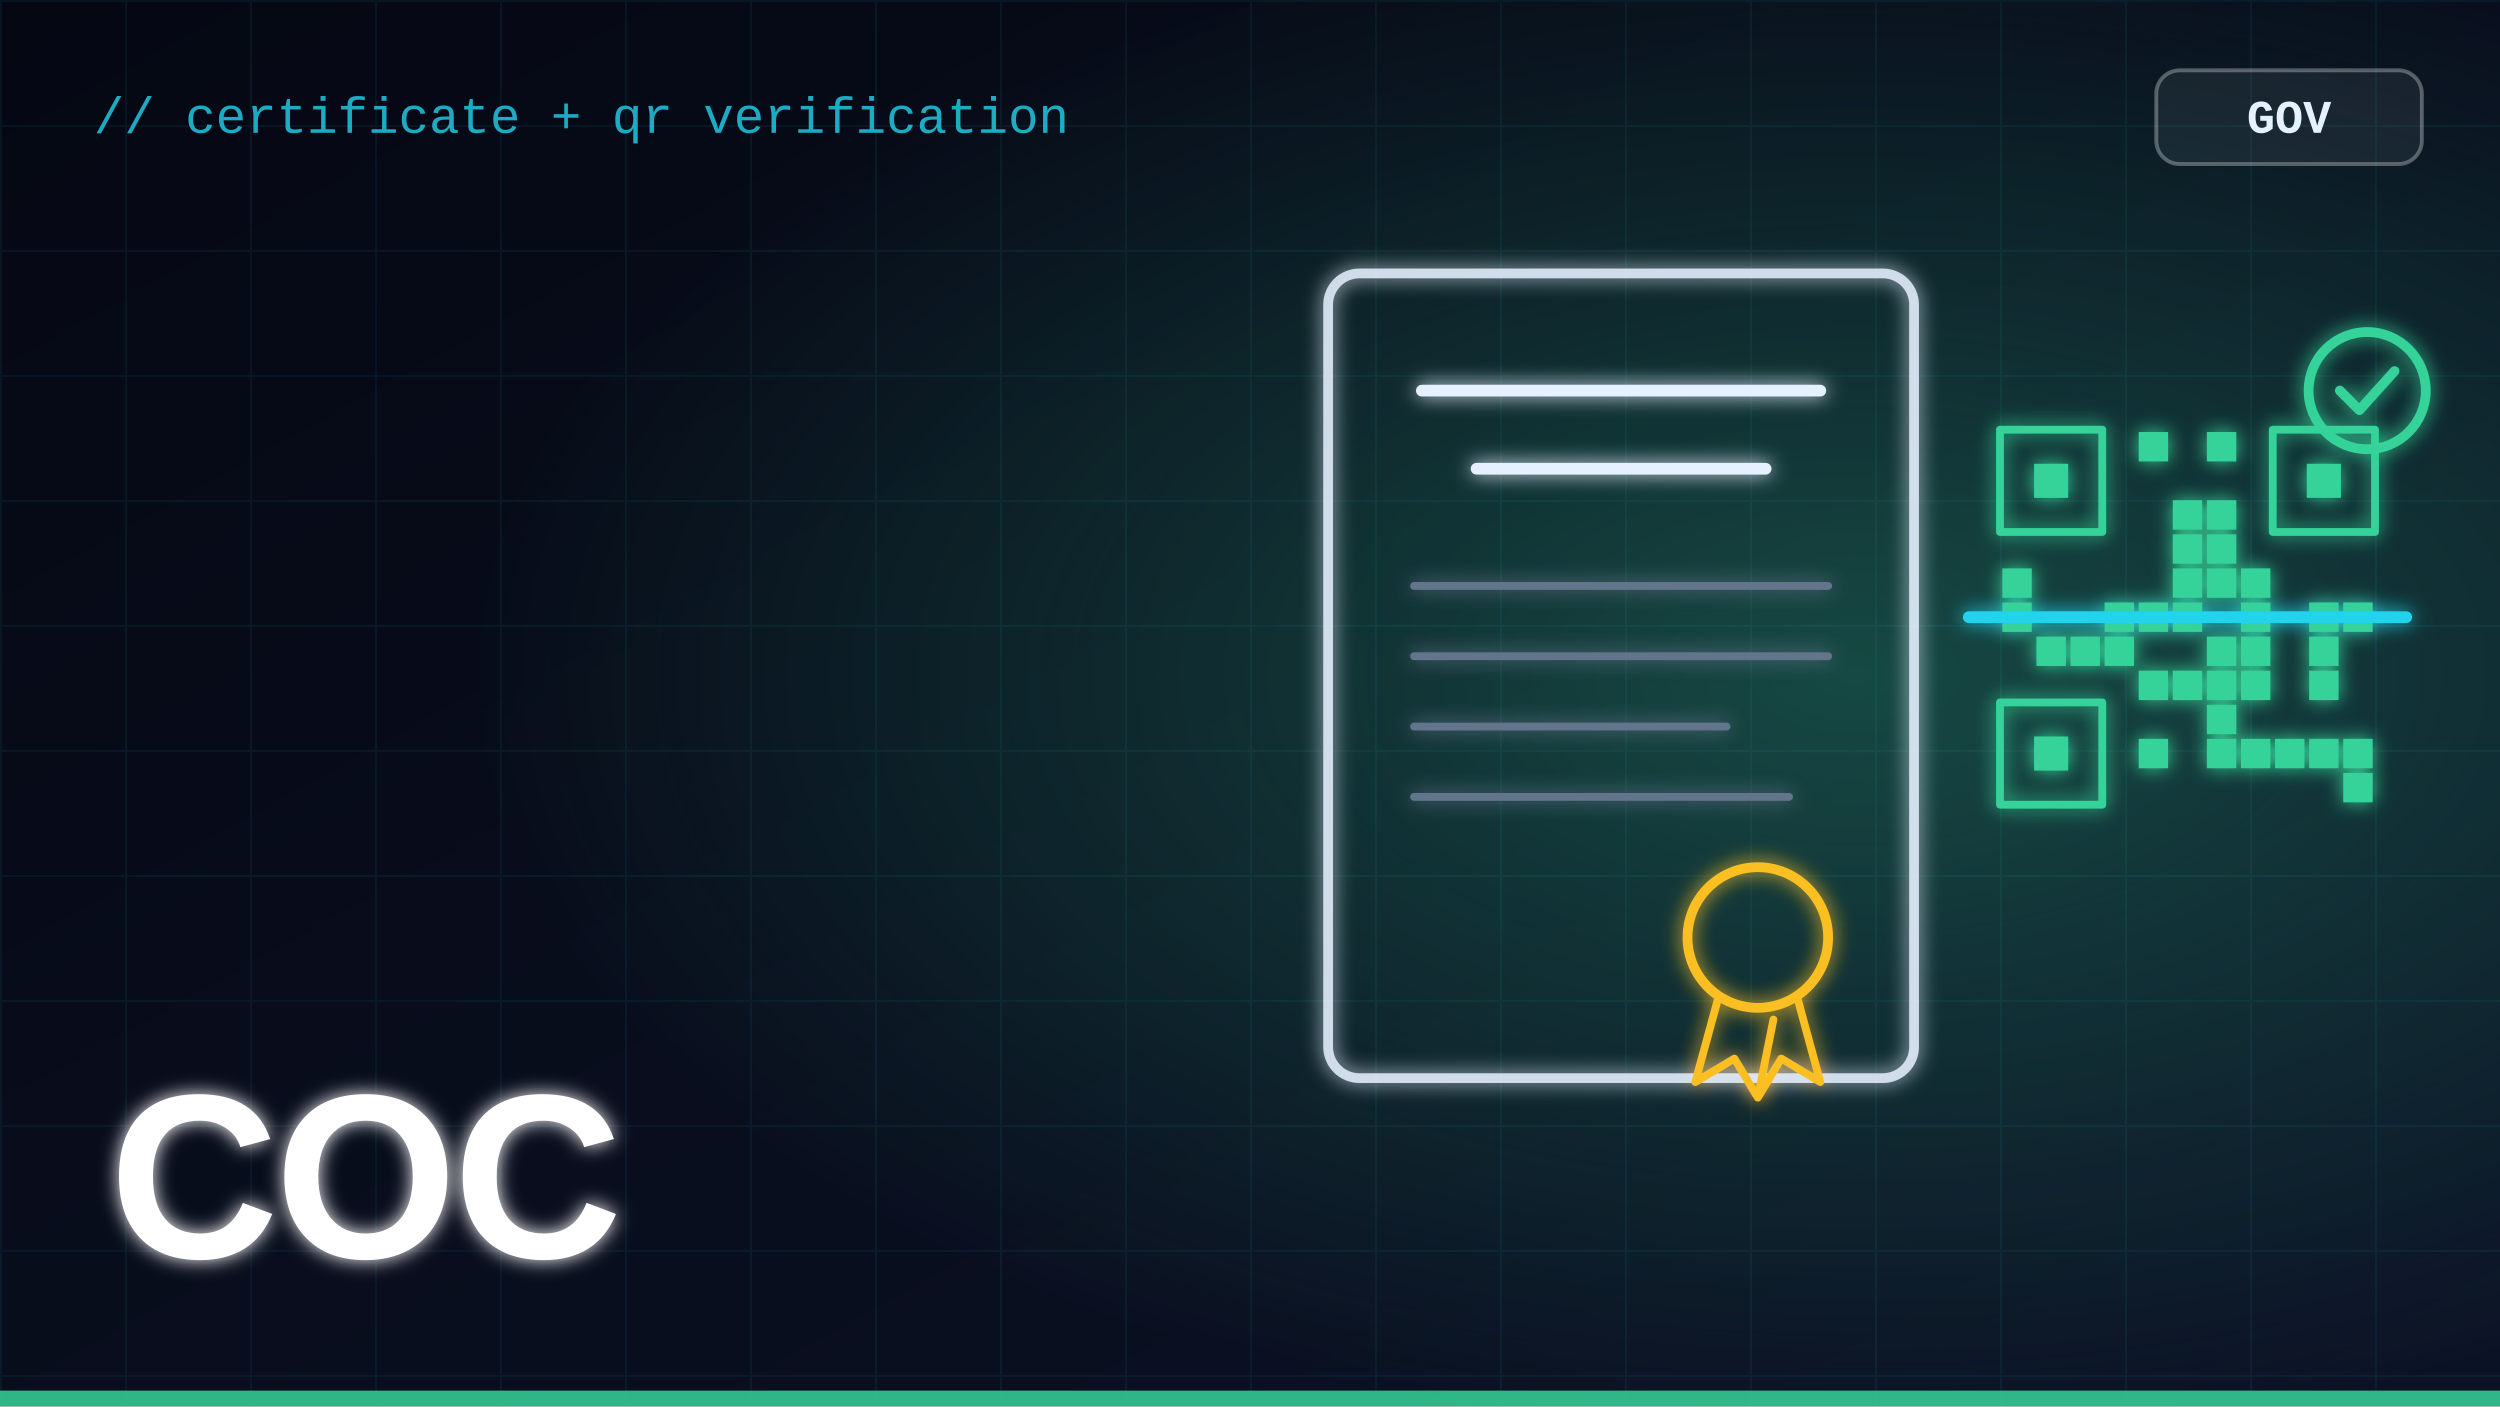
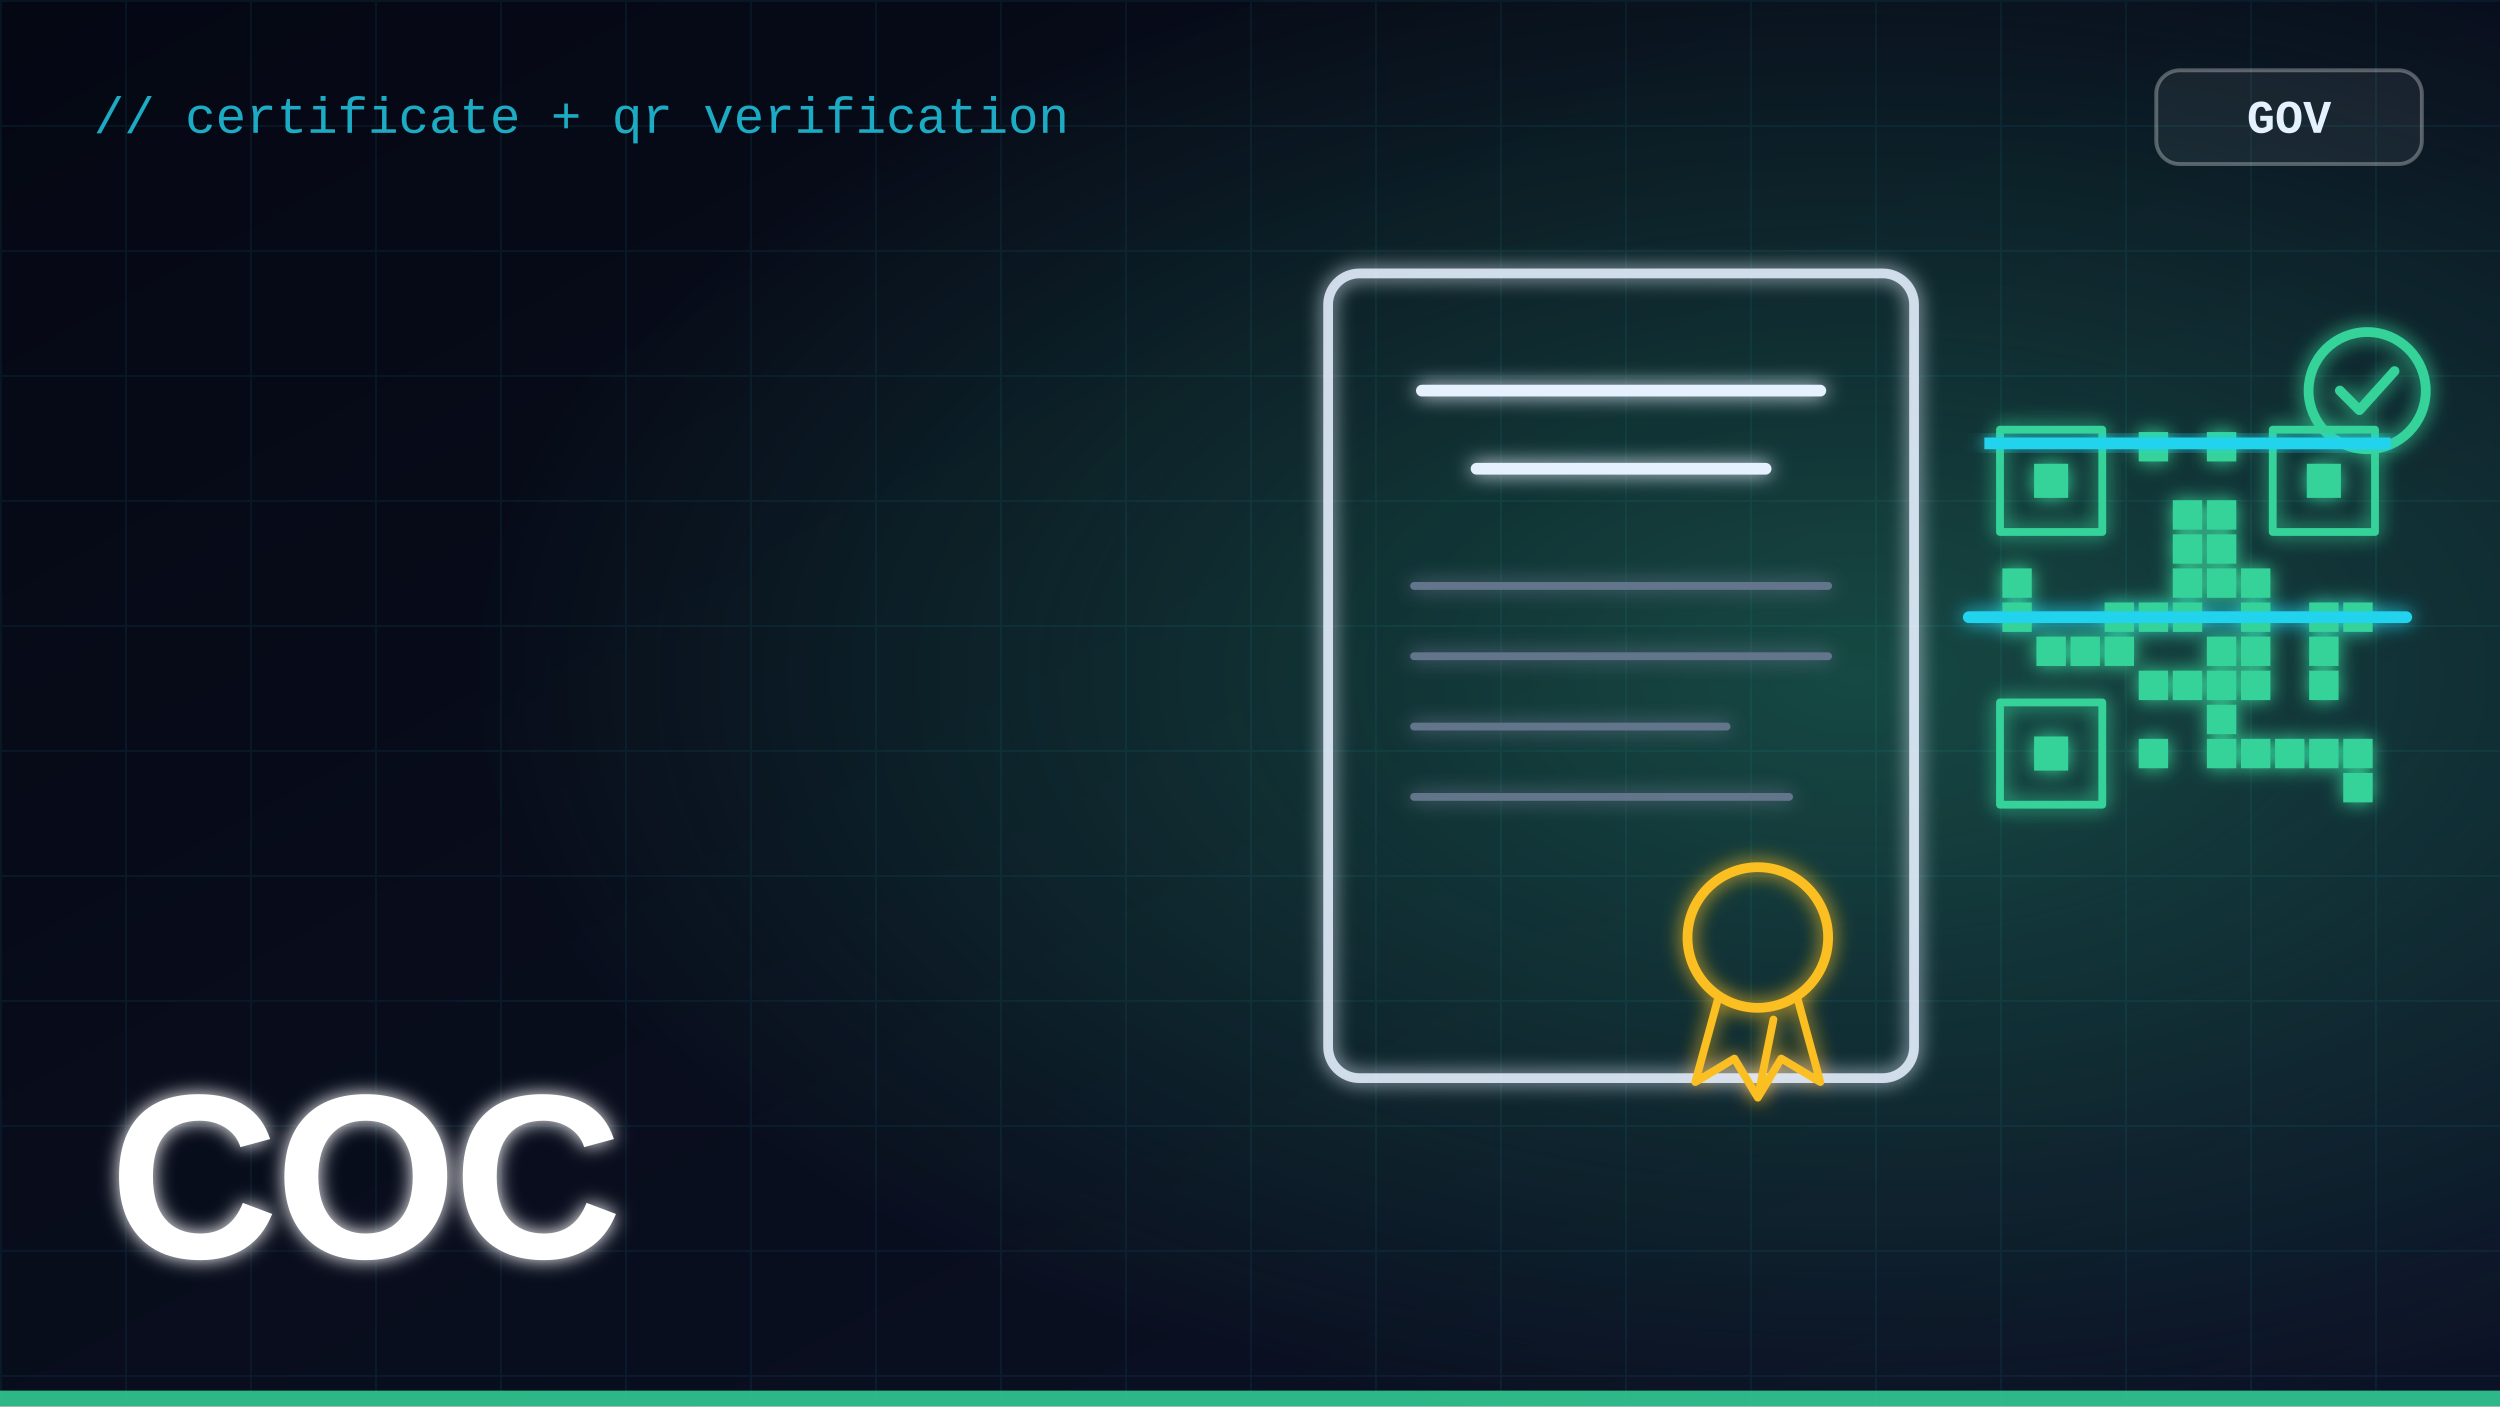
<svg xmlns="http://www.w3.org/2000/svg" viewBox="0 0 640 360" width="640" height="360">
  <defs>
    <linearGradient id="bg" x1="0" y1="0" x2="1" y2="1">
      <stop offset="0" stop-color="#050813" />
      <stop offset="1" stop-color="#0c1226" />
    </linearGradient>
    <radialGradient id="glow" cx="0.74" cy="0.48" r="0.55">
      <stop offset="0" stop-color="#34d399" stop-opacity="0.30" />
      <stop offset="1" stop-color="#34d399" stop-opacity="0" />
    </radialGradient>
    <pattern id="grid" width="32" height="32" patternUnits="userSpaceOnUse">
      <path d="M32 0H0V32" fill="none" stroke="#22d3ee" stroke-opacity="0.07" />
    </pattern>
    <filter id="neon" x="-30%" y="-30%" width="160%" height="160%">
      <feGaussianBlur stdDeviation="2.4" result="b" />
      <feMerge>
        <feMergeNode in="b" />
        <feMergeNode in="SourceGraphic" />
      </feMerge>
    </filter>
+     <linearGradient id="scanG" x1="0" y1="0" x2="0" y2="1">
+       <stop offset="0" stop-color="#34d399" stop-opacity="0" />
+       <stop offset="1" stop-color="#34d399" stop-opacity="0.13" />
+     </linearGradient>
  </defs>
  <rect width="640" height="360" fill="url(#bg)" />
  <rect width="640" height="360" fill="url(#grid)" />
  <rect width="640" height="360" fill="url(#glow)" />
  <g filter="url(#neon)" fill="none" stroke-width="2.5" stroke-linecap="round" stroke-linejoin="round">
    <rect x="340" y="70" width="150" height="206" rx="8" stroke="#e6f1ff" stroke-opacity=".85" />
    <path d="M364 100h102M378 120h74" stroke="#e6f1ff" stroke-width="3" />
    <path d="M362 150h106M362 168h106M362 186h80M362 204h96" stroke="#64748b" stroke-width="2" />
    <circle cx="450" cy="240" r="18" stroke="#fbbf24" />
    <path d="M440 255l-6 22 10-6 6 10 4-20M460 255l6 22-10-6-6 10" stroke="#fbbf24" stroke-width="2" />
    <rect x="512" y="110" width="26.182" height="26.182" stroke="#34d399" stroke-width="2" />
    <rect x="520.727" y="118.727" width="8.727" height="8.727" fill="#34d399" stroke="none" />
    <rect x="581.818" y="110" width="26.182" height="26.182" stroke="#34d399" stroke-width="2" />
    <rect x="590.545" y="118.727" width="8.727" height="8.727" fill="#34d399" stroke="none" />
    <rect x="512" y="179.818" width="26.182" height="26.182" stroke="#34d399" stroke-width="2" />
    <rect x="520.727" y="188.545" width="8.727" height="8.727" fill="#34d399" stroke="none" />
    <rect x="512.6" y="145.509" width="7.527" height="7.527" fill="#34d399" stroke="none" />
    <rect x="512.6" y="154.236" width="7.527" height="7.527" fill="#34d399" stroke="none" />
    <rect x="521.327" y="162.964" width="7.527" height="7.527" fill="#34d399" stroke="none" />
    <rect x="530.055" y="162.964" width="7.527" height="7.527" fill="#34d399" stroke="none" />
    <rect x="538.782" y="154.236" width="7.527" height="7.527" fill="#34d399" stroke="none" />
    <rect x="538.782" y="162.964" width="7.527" height="7.527" fill="#34d399" stroke="none" />
    <rect x="547.509" y="110.6" width="7.527" height="7.527" fill="#34d399" stroke="none" />
    <rect x="547.509" y="154.236" width="7.527" height="7.527" fill="#34d399" stroke="none" />
    <rect x="547.509" y="171.691" width="7.527" height="7.527" fill="#34d399" stroke="none" />
    <rect x="547.509" y="189.145" width="7.527" height="7.527" fill="#34d399" stroke="none" />
    <rect x="556.236" y="128.055" width="7.527" height="7.527" fill="#34d399" stroke="none" />
    <rect x="556.236" y="136.782" width="7.527" height="7.527" fill="#34d399" stroke="none" />
    <rect x="556.236" y="145.509" width="7.527" height="7.527" fill="#34d399" stroke="none" />
    <rect x="556.236" y="154.236" width="7.527" height="7.527" fill="#34d399" stroke="none" />
    <rect x="556.236" y="171.691" width="7.527" height="7.527" fill="#34d399" stroke="none" />
    <rect x="564.964" y="110.6" width="7.527" height="7.527" fill="#34d399" stroke="none" />
    <rect x="564.964" y="128.055" width="7.527" height="7.527" fill="#34d399" stroke="none" />
    <rect x="564.964" y="136.782" width="7.527" height="7.527" fill="#34d399" stroke="none" />
    <rect x="564.964" y="145.509" width="7.527" height="7.527" fill="#34d399" stroke="none" />
    <rect x="564.964" y="162.964" width="7.527" height="7.527" fill="#34d399" stroke="none" />
    <rect x="564.964" y="171.691" width="7.527" height="7.527" fill="#34d399" stroke="none" />
    <rect x="564.964" y="180.418" width="7.527" height="7.527" fill="#34d399" stroke="none" />
    <rect x="564.964" y="189.145" width="7.527" height="7.527" fill="#34d399" stroke="none" />
    <rect x="573.691" y="145.509" width="7.527" height="7.527" fill="#34d399" stroke="none" />
    <rect x="573.691" y="154.236" width="7.527" height="7.527" fill="#34d399" stroke="none" />
    <rect x="573.691" y="162.964" width="7.527" height="7.527" fill="#34d399" stroke="none" />
    <rect x="573.691" y="171.691" width="7.527" height="7.527" fill="#34d399" stroke="none" />
    <rect x="573.691" y="189.145" width="7.527" height="7.527" fill="#34d399" stroke="none" />
    <rect x="582.418" y="189.145" width="7.527" height="7.527" fill="#34d399" stroke="none" />
    <rect x="591.145" y="154.236" width="7.527" height="7.527" fill="#34d399" stroke="none" />
    <rect x="591.145" y="162.964" width="7.527" height="7.527" fill="#34d399" stroke="none" />
    <rect x="591.145" y="171.691" width="7.527" height="7.527" fill="#34d399" stroke="none" />
    <rect x="591.145" y="189.145" width="7.527" height="7.527" fill="#34d399" stroke="none" />
    <rect x="599.873" y="154.236" width="7.527" height="7.527" fill="#34d399" stroke="none" />
    <rect x="599.873" y="189.145" width="7.527" height="7.527" fill="#34d399" stroke="none" />
    <rect x="599.873" y="197.873" width="7.527" height="7.527" fill="#34d399" stroke="none" />
    <path d="M504 158h112" stroke="#22d3ee" stroke-width="3" />
    <circle cx="606" cy="100" r="15" stroke="#34d399" />
    <path d="M599 100l5 5 9-10" stroke="#34d399" />
  </g>
  <text x="24" y="34" font-family="Consolas,'Courier New',monospace" font-size="13" font-weight="400" fill="#22d3ee" fill-opacity="0.8" text-anchor="start">// certificate + qr verification</text>
  <rect x="552" y="18" width="68" height="24" rx="6" fill="#ffffff" fill-opacity=".06" stroke="#ffffff" stroke-opacity=".3" />
  <text x="586" y="34" font-family="Consolas,'Courier New',monospace" font-size="12" font-weight="700" fill="#e6f1ff" fill-opacity="1" text-anchor="middle">GOV</text>
  <text x="28" y="322" font-family="'Segoe UI','Helvetica Neue',Arial,sans-serif" font-size="60" font-weight="800" fill="#ffffff" filter="url(#neon)" letter-spacing="-1">COC</text>
+   <g filter="url(#neon)" fill="none" stroke-width="2.5" stroke-linecap="round">
+     <rect x="508" y="112" width="104" height="3" fill="#22d3ee">
+       <animate attributeName="y" values="112;204;112" dur="2.4s" repeatCount="indefinite" />
+     </rect>
+   </g>
+   <rect x="0" y="-80" width="640" height="80" fill="url(#scanG)">
+     <animate attributeName="y" values="-80;360" dur="6s" repeatCount="indefinite" />
+   </rect>
  <rect x="0" y="356" width="640" height="4" fill="#34d399" fill-opacity="0.85" />
</svg>
